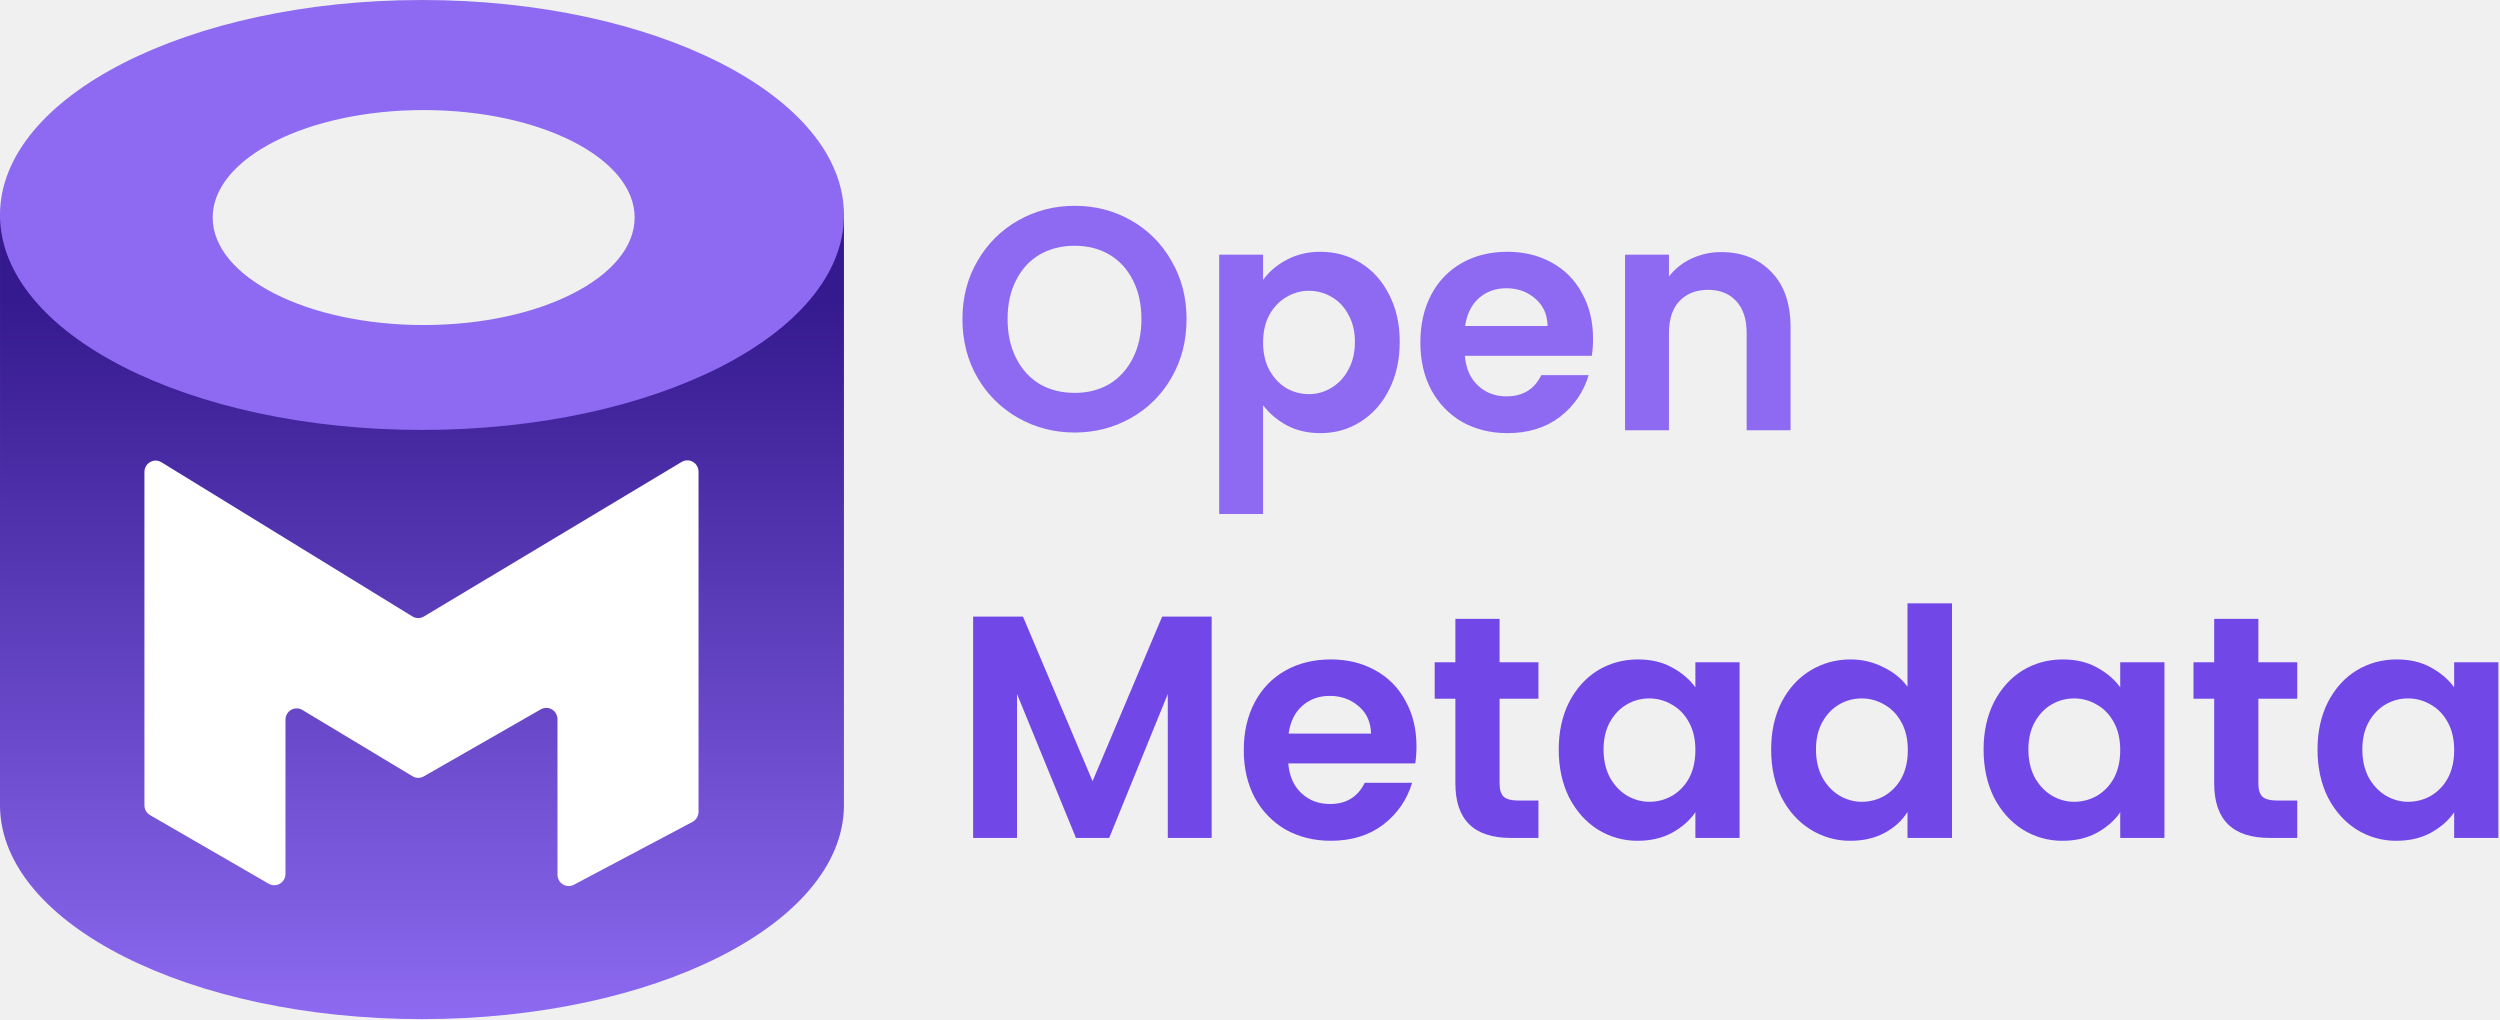
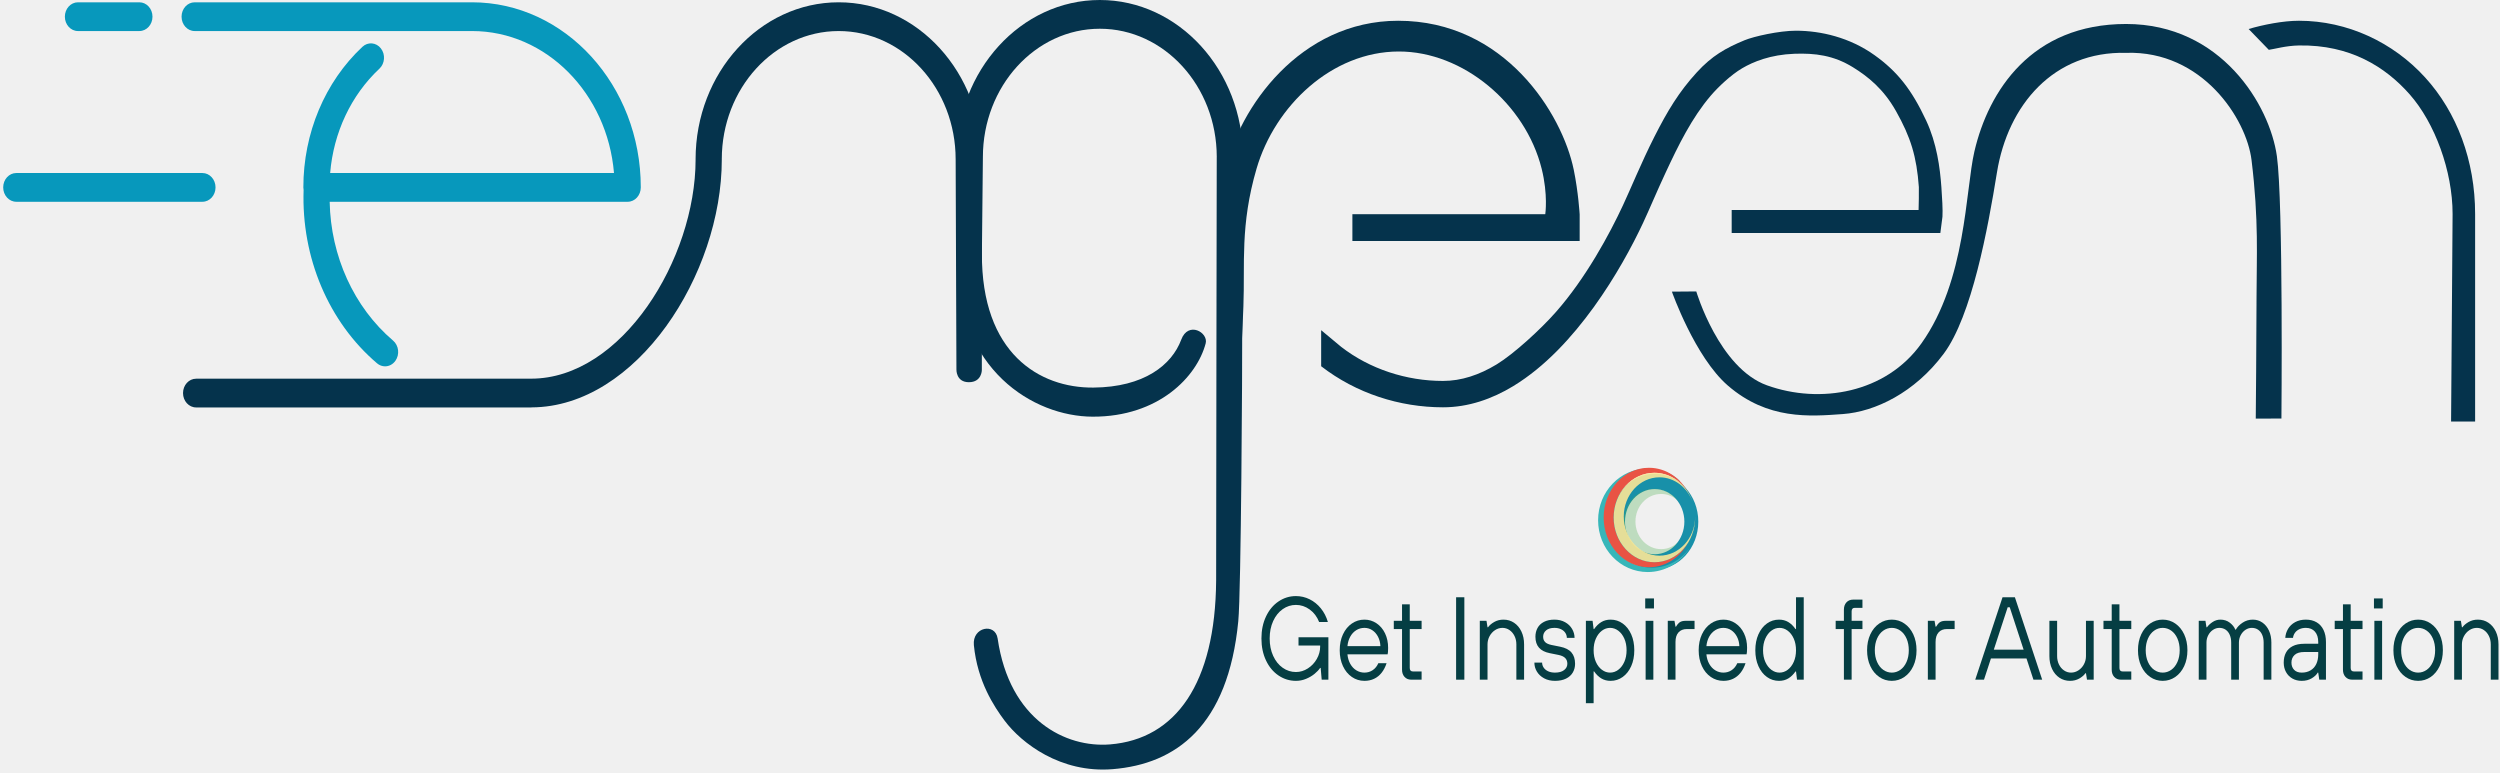
- <svg xmlns="http://www.w3.org/2000/svg" viewBox="0 0 157 64" fill="none">
-   <path d="M0.001 13L0 50.658C0.114 58.036 11.935 64 26.5 64C41.064 64 52.886 58.036 52.999 50.658L53 13C52.886 20.378 41.064 26.342 26.5 26.342C11.935 26.342 0.114 20.378 0.001 13Z" fill="url(#paint0_linear_1378_140464)" />
-   <path fill-rule="evenodd" clip-rule="evenodd" d="M26.5 27C41.136 27 53 20.956 53 13.5C53 6.044 41.136 0 26.5 0C11.864 0 0 6.044 0 13.5C0 20.956 11.864 27 26.5 27ZM26.606 20.412C33.924 20.412 39.856 17.39 39.856 13.662C39.856 9.934 33.924 6.912 26.606 6.912C19.288 6.912 13.356 9.934 13.356 13.662C13.356 17.39 19.288 20.412 26.606 20.412Z" fill="#8D6AF1" />
-   <path d="M17.928 45.197V54.881C17.928 55.006 17.895 55.128 17.834 55.236C17.773 55.344 17.684 55.434 17.578 55.496C17.471 55.559 17.351 55.592 17.227 55.592C17.104 55.593 16.983 55.56 16.876 55.499L9.425 51.191C9.317 51.129 9.228 51.039 9.165 50.931C9.103 50.823 9.07 50.7 9.07 50.574V29.637C9.07 29.511 9.104 29.387 9.167 29.278C9.23 29.169 9.32 29.079 9.429 29.017C9.538 28.955 9.661 28.924 9.786 28.926C9.91 28.928 10.032 28.964 10.139 29.03L25.898 38.711C26.007 38.779 26.132 38.814 26.259 38.815C26.387 38.816 26.512 38.782 26.622 38.716L42.807 29.01C42.913 28.946 43.035 28.911 43.159 28.91C43.283 28.909 43.405 28.941 43.513 29.003C43.621 29.066 43.711 29.155 43.773 29.264C43.835 29.372 43.868 29.496 43.868 29.621V50.983C43.868 51.113 43.833 51.24 43.767 51.351C43.7 51.462 43.605 51.553 43.491 51.613L36.04 55.561C35.932 55.618 35.813 55.646 35.692 55.642C35.571 55.638 35.453 55.603 35.35 55.54C35.246 55.476 35.16 55.387 35.101 55.28C35.042 55.174 35.011 55.053 35.011 54.931V45.166C35.011 45.042 34.978 44.92 34.917 44.812C34.856 44.704 34.768 44.614 34.661 44.552C34.555 44.489 34.435 44.456 34.312 44.455C34.189 44.454 34.068 44.486 33.961 44.547L26.613 48.757C26.506 48.819 26.383 48.85 26.259 48.849C26.136 48.848 26.014 48.813 25.908 48.749L18.99 44.586C18.883 44.522 18.762 44.487 18.638 44.486C18.513 44.485 18.391 44.517 18.283 44.579C18.175 44.641 18.085 44.731 18.023 44.84C17.961 44.948 17.928 45.072 17.928 45.197Z" fill="white" />
-   <path d="M67.488 27.162C66.202 27.162 65.021 26.856 63.945 26.246C62.884 25.65 62 24.776 61.386 23.717C60.756 22.629 60.441 21.401 60.441 20.034C60.441 18.68 60.756 17.465 61.386 16.39C61.995 15.322 62.88 14.441 63.945 13.841C65.021 13.23 66.202 12.925 67.488 12.925C68.787 12.925 69.968 13.231 71.031 13.841C72.094 14.438 72.972 15.32 73.57 16.39C74.2 17.465 74.515 18.68 74.515 20.034C74.515 21.401 74.2 22.629 73.57 23.717C72.968 24.778 72.09 25.653 71.031 26.246C69.956 26.857 68.775 27.162 67.488 27.162ZM67.488 24.673C68.315 24.673 69.043 24.487 69.673 24.115C70.303 23.731 70.795 23.186 71.149 22.483C71.504 21.779 71.681 20.963 71.681 20.034C71.681 19.104 71.504 18.295 71.149 17.604C70.795 16.9 70.303 16.363 69.673 15.992C69.043 15.62 68.315 15.434 67.488 15.434C66.661 15.434 65.927 15.62 65.284 15.992C64.654 16.363 64.162 16.901 63.807 17.604C63.453 18.294 63.276 19.105 63.276 20.034C63.276 20.963 63.453 21.779 63.807 22.483C64.162 23.186 64.654 23.731 65.284 24.115C65.927 24.487 66.661 24.673 67.488 24.673ZM79.321 17.584C79.675 17.079 80.161 16.662 80.778 16.33C81.407 15.985 82.123 15.812 82.923 15.812C83.855 15.812 84.694 16.045 85.443 16.509C86.204 16.974 86.801 17.638 87.234 18.5C87.68 19.35 87.903 20.338 87.903 21.467C87.903 22.596 87.68 23.598 87.234 24.474C86.801 25.336 86.204 26.007 85.443 26.485C84.694 26.963 83.855 27.201 82.923 27.201C82.123 27.201 81.414 27.036 80.797 26.704C80.194 26.372 79.702 25.953 79.321 25.449V32.279H76.565V15.992H79.321V17.584ZM85.088 21.467C85.088 20.804 84.95 20.233 84.674 19.755C84.413 19.264 84.058 18.892 83.612 18.64C83.181 18.388 82.692 18.258 82.194 18.261C81.696 18.261 81.224 18.394 80.778 18.66C80.344 18.912 79.99 19.283 79.715 19.775C79.452 20.265 79.321 20.843 79.321 21.507C79.321 22.17 79.452 22.748 79.715 23.239C79.99 23.73 80.344 24.109 80.778 24.374C81.21 24.622 81.698 24.753 82.194 24.752C82.706 24.752 83.179 24.619 83.612 24.354C84.063 24.083 84.432 23.69 84.674 23.219C84.95 22.729 85.088 22.144 85.088 21.467ZM100.043 21.268C100.043 21.666 100.017 22.025 99.964 22.343H91.992C92.058 23.14 92.333 23.763 92.819 24.215C93.304 24.666 93.902 24.892 94.61 24.892C95.633 24.892 96.362 24.447 96.794 23.558H99.767C99.452 24.619 98.848 25.495 97.957 26.186C97.065 26.863 95.968 27.201 94.669 27.201C93.62 27.201 92.675 26.969 91.835 26.505C91.012 26.031 90.338 25.335 89.886 24.494C89.427 23.631 89.198 22.636 89.198 21.507C89.198 20.366 89.427 19.363 89.886 18.5C90.323 17.66 90.994 16.968 91.815 16.509C92.641 16.045 93.592 15.812 94.669 15.812C95.706 15.812 96.631 16.038 97.445 16.489C98.257 16.926 98.922 17.599 99.354 18.421C99.813 19.243 100.043 20.193 100.043 21.268ZM97.188 20.472C97.175 19.755 96.919 19.184 96.421 18.759C95.923 18.321 95.313 18.102 94.591 18.102C93.908 18.102 93.331 18.315 92.858 18.739C92.4 19.151 92.117 19.728 92.011 20.472H97.188ZM108.097 15.832C109.396 15.832 110.447 16.25 111.247 17.087C112.047 17.909 112.447 19.064 112.447 20.551V27.022H109.691V20.93C109.691 20.053 109.475 19.383 109.042 18.918C108.608 18.441 108.018 18.202 107.27 18.202C106.51 18.202 105.905 18.441 105.459 18.918C105.026 19.383 104.81 20.053 104.81 20.93V27.022H102.054V15.992H104.81V17.365C105.18 16.885 105.66 16.503 106.207 16.25C106.798 15.969 107.444 15.826 108.097 15.832Z" fill="#8D6AF1" />
-   <path d="M76.093 38.724V52.622H73.337V43.583L69.656 52.622H67.57L63.869 43.583V52.622H61.113V38.724H64.243L68.613 49.058L72.983 38.724H76.093ZM88.955 46.868C88.955 47.266 88.927 47.625 88.876 47.943H80.904C80.969 48.74 81.245 49.363 81.73 49.815C82.216 50.266 82.813 50.492 83.522 50.492C84.545 50.492 85.273 50.047 85.706 49.158H88.679C88.364 50.219 87.76 51.096 86.868 51.786C85.975 52.463 84.88 52.801 83.581 52.801C82.531 52.801 81.586 52.569 80.747 52.105C79.924 51.631 79.249 50.935 78.798 50.094C78.338 49.231 78.109 48.236 78.109 47.107C78.109 45.966 78.338 44.963 78.798 44.1C79.235 43.26 79.905 42.568 80.727 42.109C81.553 41.645 82.504 41.412 83.581 41.412C84.617 41.412 85.542 41.638 86.356 42.089C87.168 42.526 87.834 43.199 88.266 44.021C88.725 44.843 88.955 45.793 88.955 46.868ZM86.1 46.072C86.087 45.355 85.831 44.785 85.333 44.359C84.833 43.921 84.223 43.702 83.502 43.702C82.82 43.702 82.242 43.915 81.769 44.339C81.31 44.751 81.028 45.328 80.923 46.072H86.1ZM94.174 43.881V49.218C94.174 49.589 94.259 49.861 94.43 50.034C94.613 50.193 94.916 50.273 95.335 50.273H96.614V52.622H94.882C92.559 52.622 91.398 51.481 91.398 49.198V43.881H90.099V41.592H91.398V38.864H94.174V41.592H96.614V43.881H94.174ZM97.888 47.067C97.888 45.952 98.105 44.963 98.537 44.1C98.984 43.238 99.581 42.574 100.328 42.109C101.09 41.645 101.937 41.412 102.868 41.412C103.682 41.412 104.391 41.578 104.993 41.91C105.611 42.242 106.103 42.66 106.47 43.164V41.592H109.246V52.622H106.47V51.01C106.115 51.527 105.623 51.959 104.993 52.304C104.377 52.636 103.662 52.801 102.849 52.801C101.959 52.809 101.084 52.561 100.328 52.085C99.581 51.607 98.984 50.936 98.537 50.074C98.105 49.198 97.888 48.196 97.888 47.067ZM106.47 47.107C106.47 46.43 106.339 45.853 106.076 45.375C105.814 44.884 105.46 44.512 105.013 44.26C104.579 43.997 104.082 43.86 103.577 43.861C103.065 43.861 102.592 43.987 102.159 44.24C101.726 44.492 101.372 44.863 101.097 45.355C100.834 45.833 100.703 46.404 100.703 47.067C100.703 47.73 100.834 48.315 101.097 48.819C101.372 49.31 101.726 49.689 102.159 49.954C102.606 50.219 103.078 50.352 103.577 50.352C104.089 50.352 104.568 50.227 105.013 49.974C105.462 49.707 105.829 49.322 106.076 48.859C106.339 48.368 106.47 47.784 106.47 47.107ZM111.228 47.067C111.228 45.952 111.445 44.963 111.878 44.1C112.325 43.238 112.928 42.574 113.689 42.109C114.451 41.645 115.297 41.412 116.228 41.412C116.937 41.412 117.613 41.572 118.255 41.89C118.899 42.196 119.411 42.607 119.791 43.125V37.888H122.586V52.622H119.791V50.99C119.45 51.534 118.971 51.972 118.354 52.304C117.737 52.636 117.022 52.801 116.209 52.801C115.319 52.81 114.444 52.561 113.689 52.085C112.928 51.607 112.325 50.936 111.878 50.074C111.445 49.198 111.228 48.196 111.228 47.067ZM119.811 47.107C119.811 46.43 119.679 45.853 119.417 45.375C119.155 44.884 118.8 44.512 118.354 44.26C117.92 43.998 117.423 43.86 116.917 43.861C116.405 43.861 115.932 43.987 115.5 44.24C115.067 44.492 114.712 44.863 114.437 45.355C114.175 45.833 114.043 46.404 114.043 47.067C114.043 47.73 114.175 48.315 114.437 48.819C114.712 49.31 115.067 49.689 115.5 49.954C115.946 50.219 116.419 50.352 116.917 50.352C117.429 50.352 117.907 50.227 118.354 49.974C118.802 49.707 119.169 49.322 119.417 48.859C119.679 48.368 119.811 47.784 119.811 47.107ZM124.569 47.067C124.569 45.952 124.785 44.963 125.218 44.1C125.664 43.238 126.262 42.574 127.009 42.109C127.771 41.645 128.617 41.412 129.548 41.412C130.363 41.412 131.071 41.578 131.674 41.91C132.291 42.242 132.784 42.66 133.15 43.164V41.592H135.926V52.622H133.15V51.01C132.796 51.527 132.304 51.959 131.674 52.304C131.057 52.636 130.343 52.801 129.529 52.801C128.639 52.809 127.764 52.561 127.009 52.085C126.262 51.607 125.664 50.936 125.218 50.074C124.785 49.198 124.569 48.196 124.569 47.067ZM133.15 47.107C133.15 46.43 133.019 45.853 132.757 45.375C132.495 44.884 132.14 44.512 131.694 44.26C131.259 43.997 130.763 43.86 130.257 43.861C129.745 43.861 129.273 43.987 128.84 44.24C128.406 44.492 128.053 44.863 127.777 45.355C127.514 45.833 127.383 46.404 127.383 47.067C127.383 47.73 127.514 48.315 127.777 48.819C128.053 49.31 128.406 49.689 128.84 49.954C129.286 50.219 129.758 50.352 130.257 50.352C130.768 50.352 131.248 50.227 131.694 49.974C132.142 49.707 132.509 49.322 132.757 48.859C133.019 48.368 133.15 47.784 133.15 47.107ZM141.826 43.881V49.218C141.826 49.589 141.911 49.861 142.082 50.034C142.266 50.193 142.568 50.273 142.988 50.273H144.267V52.622H142.535C140.212 52.622 139.051 51.481 139.051 49.198V43.881H137.752V41.592H139.051V38.864H141.826V41.592H144.267V43.881H141.826ZM145.54 47.067C145.54 45.952 145.757 44.963 146.19 44.1C146.636 43.238 147.232 42.574 147.981 42.109C148.742 41.645 149.588 41.412 150.52 41.412C151.334 41.412 152.043 41.578 152.646 41.91C153.263 42.242 153.755 42.66 154.122 43.164V41.592H156.897V52.622H154.122V51.01C153.768 51.527 153.276 51.959 152.646 52.304C152.029 52.636 151.315 52.801 150.5 52.801C149.61 52.809 148.736 52.561 147.981 52.085C147.232 51.607 146.636 50.936 146.19 50.074C145.757 49.198 145.54 48.196 145.54 47.067ZM154.122 47.107C154.122 46.43 153.991 45.853 153.728 45.375C153.466 44.884 153.112 44.512 152.666 44.26C152.231 43.997 151.735 43.86 151.228 43.861C150.716 43.861 150.245 43.987 149.811 44.24C149.378 44.492 149.024 44.863 148.748 45.355C148.486 45.833 148.354 46.404 148.354 47.067C148.354 47.73 148.486 48.315 148.748 48.819C149.024 49.31 149.378 49.689 149.811 49.954C150.257 50.219 150.73 50.352 151.228 50.352C151.74 50.352 152.219 50.227 152.666 49.974C153.113 49.707 153.481 49.322 153.728 48.859C153.991 48.368 154.122 47.784 154.122 47.107Z" fill="#7147E8" />
-   <defs>
-     <linearGradient id="paint0_linear_1378_140464" x1="26.5" y1="18.81" x2="26.5" y2="64" gradientUnits="userSpaceOnUse">
-       <stop stop-color="#35198E" />
-       <stop offset="1" stop-color="#8D6AF1" />
-     </linearGradient>
-   </defs>
+ <svg xmlns="http://www.w3.org/2000/svg" width="531" height="164" viewBox="0 0 531 164" fill="none">
+   <path d="M477.609 6.161C480.707 5.244 484.935 4.407 488.299 4.407C498.623 4.407 508.322 9.007 515.078 16.432C521.845 23.847 525.716 34.137 525.716 45.456V89.531H520.61L520.931 45.456C520.931 36.336 517.17 26.1 511.803 20.027C506.654 14.201 499.177 9.473 488.299 9.657C485.511 9.705 483.046 10.433 481.896 10.584" fill="#05334C" />
+   <path d="M360.29 61.901L355.111 61.944C355.111 61.944 359.993 75.836 366.998 81.895C375.445 89.203 384.361 88.462 391.438 87.945C398.288 87.444 406.696 83.387 412.84 75.138C418.82 67.11 422.23 48.534 424.151 36.641C426.471 22.281 436.198 10.844 451.612 11.224C467.776 10.724 477.156 25.239 478.226 33.996C479.796 46.851 479.294 54.732 479.29 62.854C479.287 70.976 479.123 88.917 479.123 88.917L484.576 88.894C484.576 88.894 484.984 42.978 483.612 33.177C482.097 22.355 471.806 5.094 451.59 5.094C431.486 5.094 422.376 19.297 419.37 32.138C417.431 40.423 417.67 59.51 408.111 72.937C400.581 83.514 386.57 85.898 375.3 81.84C365.091 78.164 360.29 61.901 360.29 61.901Z" fill="#05334C" />
+   <path d="M363.373 20.308C364.972 18.439 367.683 15.882 370.041 14.497C372.391 13.116 376.044 11.608 381.119 11.421C385.503 11.26 389.443 11.743 393.552 14.277C396.76 16.255 400.061 18.899 402.707 23.593C405.861 29.189 407.097 33.281 407.564 39.728C407.604 40.285 407.533 44.03 407.508 44.599H367.808V49.496H412.129L412.578 46.029C412.677 44.66 412.495 41.789 412.349 39.728C412.056 35.618 411.372 30.427 409.121 25.612C406.015 18.969 402.965 15.16 398.158 11.722C392.891 7.955 386.739 6.521 381.44 6.523C377.887 6.525 372.514 7.734 370.56 8.542C366.527 10.211 363.629 11.833 360.375 15.396C356.623 19.505 354.222 23.466 351.388 29.056C349.975 31.851 348.73 34.587 347.624 37.08C346.519 39.572 345.549 41.826 344.71 43.621C341.894 49.672 336.865 59.017 330.487 66.26C327.302 69.885 321.539 75.184 317.869 77.408C314.191 79.636 310.403 80.909 306.486 80.91C298.724 80.918 290.913 78.369 284.857 73.665L280.614 70.133V77.79C288.072 83.558 297.285 86.506 306.486 86.513C311.884 86.515 316.922 84.74 321.428 82.003C328.195 77.883 333.884 71.634 338.518 65.234C343.145 58.826 346.699 52.243 349.008 47.301C350.409 44.294 351.949 40.582 353.777 36.669C356.506 30.807 359.357 25.003 363.373 20.308Z" fill="#05334C" />
+   <path d="M287.248 45.498V51.192H335.521V45.539C335.521 45.539 335.244 40.81 334.262 36.047C331.811 24.157 319.613 4.397 296.966 4.409C276.118 4.42 263.138 22.88 260.157 36.425C258.212 45.264 258.631 50.73 259.046 60.467C259.331 67.134 259.551 81.728 261.104 81.67C263.456 81.581 263.639 76.658 264.096 65.09C264.453 56.054 263.363 47.902 266.895 35.813C270.792 22.479 282.877 10.964 297.088 10.939C310.767 10.914 323.994 22.046 327.443 35.813C328.837 41.375 328.215 45.498 328.215 45.498H287.248Z" fill="#05334C" />
+   <path d="M203.145 78.501C203.145 78.501 203.051 81.181 205.791 81.181C208.543 81.181 208.543 78.611 208.543 78.611V33.849C208.543 15.454 194.905 0.489 178.142 0.489C161.38 0.489 147.742 15.454 147.742 33.849C147.742 33.868 147.746 33.885 147.746 33.903C147.72 55.023 132.058 80.428 112.81 80.428C112.784 80.428 112.759 80.436 112.733 80.436H41.656C40.119 80.436 38.874 81.803 38.874 83.489C38.874 85.174 40.119 86.541 41.656 86.541H112.812C112.853 86.541 112.891 86.53 112.932 86.528C135.208 86.425 153.311 58.301 153.311 33.849C153.311 33.834 153.307 33.819 153.307 33.804C153.329 18.796 164.461 6.594 178.142 6.594C191.838 6.594 202.98 18.82 202.98 33.849" fill="#05334C" />
+   <path d="M208.557 53.777C208.432 75.123 220.83 82.414 232.214 82.323C243.011 82.238 248.892 77.519 250.893 72.147C252.387 68.134 256.689 70.629 256.087 72.926C254.239 79.977 246.125 88.543 232.077 88.502C219.518 88.465 203.204 78.531 203.262 55.359C203.298 40.987 203.204 33.36 203.204 33.36C203.204 14.966 216.842 0 233.604 0C250.367 0 264.005 14.966 264.005 33.36C264.005 33.379 264 33.396 264 33.414C264 33.414 263.822 61.226 263.846 69.531C263.871 77.836 263.62 125.668 263.012 131.944C260.849 154.252 249.786 162.286 236.315 163.371C225.267 164.262 216.965 157.849 213.384 153.072C211.163 150.109 207.602 144.749 206.849 137.021C206.472 133.158 211.404 132.224 211.9 135.626C214.437 153.023 226.414 158.869 235.771 158.112C249.758 156.98 258.147 145.154 258.308 123.308C258.298 113.227 258.436 33.36 258.436 33.36C258.436 33.345 258.44 33.331 258.44 33.315C258.417 18.307 247.286 6.105 233.604 6.105C219.909 6.105 208.767 18.331 208.767 33.36" fill="#05334C" />
+   <path d="M41.345 6.595H100.267C100.269 6.595 100.272 6.594 100.275 6.594C116.027 6.603 129.004 19.871 130.413 36.752H70.124C70.841 28.169 74.566 20.218 80.589 14.586C81.759 13.492 81.899 11.566 80.903 10.283C79.906 8.998 78.149 8.845 76.981 9.939C69.006 17.395 64.433 28.281 64.433 39.804C64.433 40 64.453 40.191 64.486 40.377C63.996 54.687 69.785 68.398 80.085 77.17C80.592 77.602 81.193 77.811 81.789 77.811C82.618 77.811 83.439 77.406 83.988 76.631C84.929 75.299 84.71 73.382 83.496 72.348C75.155 65.243 70.243 54.38 70.023 42.856H133.322C134.858 42.856 136.103 41.49 136.103 39.804C136.103 18.125 120.024 0.489 100.26 0.489C100.255 0.489 100.25 0.49 100.245 0.49H41.345C39.808 0.49 38.563 1.857 38.563 3.543C38.563 5.228 39.808 6.595 41.345 6.595Z" fill="#0798BC" />
+   <path d="M16.558 6.594H29.606C31.143 6.594 32.388 5.227 32.388 3.541C32.388 1.856 31.143 0.489 29.606 0.489H16.558C15.022 0.489 13.777 1.856 13.777 3.541C13.777 5.227 15.022 6.594 16.558 6.594Z" fill="#0798BC" />
+   <path d="M45.779 39.803C45.779 38.118 44.534 36.751 42.997 36.751H3.46C1.923 36.751 0.678 38.118 0.678 39.803C0.678 41.489 1.923 42.856 3.46 42.856H42.997C44.534 42.856 45.779 41.489 45.779 39.803Z" fill="#0798BC" />
+   <path d="M275.258 144.613C273.916 144.613 272.684 144.234 271.561 143.476C270.437 142.717 269.551 141.654 268.903 140.287C268.253 138.92 267.929 137.361 267.929 135.61C267.929 133.86 268.253 132.301 268.903 130.934C269.551 129.567 270.437 128.504 271.561 127.745C272.684 126.987 273.916 126.607 275.258 126.607C276.279 126.607 277.245 126.833 278.157 127.283C279.068 127.733 279.863 128.375 280.541 129.208C281.22 130.042 281.719 131.009 282.04 132.109H280.18C279.743 130.993 279.076 130.109 278.179 129.458C277.282 128.808 276.308 128.483 275.258 128.483C274.237 128.483 273.3 128.783 272.447 129.383C271.593 129.984 270.919 130.826 270.423 131.909C269.927 132.993 269.679 134.227 269.679 135.61C269.679 136.994 269.927 138.228 270.423 139.312C270.919 140.396 271.593 141.237 272.447 141.837C273.3 142.438 274.237 142.738 275.258 142.738C276.147 142.738 276.99 142.484 277.785 141.975C278.58 141.467 279.214 140.796 279.688 139.962C280.162 139.128 280.399 138.261 280.399 137.361V136.436L280.99 137.111H275.805V135.36H282.149V144.363H280.727L280.509 141.863H280.399C280.107 142.296 279.706 142.721 279.196 143.138C278.685 143.555 278.088 143.905 277.402 144.188C276.716 144.472 276.002 144.613 275.258 144.613Z" fill="#053E43" />
+   <path d="M289.807 144.613C288.829 144.613 287.939 144.338 287.137 143.788C286.335 143.238 285.704 142.471 285.245 141.487C284.785 140.503 284.556 139.378 284.556 138.111C284.556 136.844 284.785 135.719 285.245 134.735C285.704 133.751 286.335 132.984 287.137 132.434C287.939 131.884 288.829 131.609 289.807 131.609C290.74 131.609 291.593 131.868 292.366 132.384C293.139 132.901 293.744 133.614 294.182 134.522C294.619 135.431 294.838 136.46 294.838 137.611C294.838 137.945 294.827 138.236 294.805 138.486C294.784 138.736 294.758 138.903 294.729 138.986H286.197C286.269 139.753 286.474 140.433 286.809 141.024C287.145 141.616 287.575 142.071 288.1 142.387C288.625 142.704 289.194 142.863 289.807 142.863C290.463 142.863 291.05 142.687 291.567 142.337C292.085 141.987 292.483 141.496 292.76 140.862H294.51C294.247 141.662 293.894 142.342 293.449 142.9C293.004 143.459 292.476 143.884 291.863 144.176C291.25 144.467 290.564 144.613 289.807 144.613ZM293.198 137.236C293.168 136.502 293.001 135.84 292.694 135.247C292.388 134.656 291.983 134.193 291.48 133.86C290.977 133.526 290.419 133.36 289.807 133.36C289.165 133.36 288.581 133.526 288.056 133.86C287.531 134.193 287.108 134.652 286.787 135.235C286.466 135.819 286.269 136.485 286.197 137.236H293.198Z" fill="#053E43" />
+   <path d="M299.761 144.364C299.162 144.364 298.685 144.168 298.328 143.776C297.97 143.385 297.792 142.872 297.792 142.239V133.611H296.042V131.86H297.792V128.359H299.432V131.86H301.948V133.611H299.432V141.863C299.432 142.113 299.487 142.301 299.597 142.426C299.706 142.551 299.87 142.613 300.089 142.613H301.948V144.364H299.761Z" fill="#053E43" />
+   <path d="M309.278 144.364V126.858H311.028V144.364H309.278Z" fill="#053E43" />
+   <path d="M314.309 144.363V131.859H315.731L315.95 133.234H316.059C316.351 132.818 316.789 132.443 317.372 132.109C317.955 131.776 318.612 131.609 319.341 131.609C320.172 131.609 320.92 131.83 321.584 132.272C322.247 132.714 322.768 133.334 323.148 134.135C323.527 134.935 323.716 135.844 323.716 136.861V144.363H322.076V136.861C322.076 136.21 321.945 135.619 321.682 135.085C321.419 134.552 321.062 134.131 320.61 133.822C320.158 133.514 319.662 133.36 319.122 133.36C318.553 133.36 318.025 133.522 317.536 133.847C317.047 134.172 316.661 134.602 316.377 135.135C316.092 135.669 315.95 136.244 315.95 136.861V144.363H314.309Z" fill="#053E43" />
+   <path d="M330.279 144.613C329.404 144.613 328.635 144.434 327.971 144.075C327.308 143.717 326.797 143.242 326.44 142.65C326.082 142.058 325.904 141.421 325.904 140.737H327.545C327.545 141.12 327.654 141.474 327.873 141.8C328.092 142.125 328.405 142.383 328.814 142.575C329.222 142.767 329.711 142.863 330.279 142.863C331.111 142.863 331.756 142.683 332.216 142.325C332.675 141.967 332.905 141.521 332.905 140.987C332.905 140.487 332.755 140.083 332.456 139.774C332.157 139.466 331.687 139.245 331.045 139.111L329.186 138.736C328.165 138.536 327.399 138.149 326.888 137.573C326.378 136.998 326.123 136.219 326.123 135.235C326.123 134.552 326.272 133.935 326.571 133.384C326.87 132.834 327.326 132.401 327.939 132.084C328.551 131.768 329.295 131.609 330.17 131.609C331.016 131.609 331.763 131.788 332.413 132.147C333.061 132.505 333.561 132.984 333.911 133.585C334.261 134.185 334.436 134.818 334.436 135.485H332.795C332.795 135.102 332.689 134.747 332.478 134.422C332.267 134.097 331.96 133.839 331.56 133.647C331.158 133.456 330.695 133.36 330.17 133.36C329.397 133.36 328.803 133.539 328.387 133.897C327.971 134.256 327.764 134.702 327.764 135.235C327.764 135.702 327.898 136.077 328.168 136.36C328.438 136.644 328.887 136.852 329.514 136.986L331.374 137.361C332.467 137.578 333.269 137.986 333.78 138.586C334.29 139.186 334.546 139.987 334.546 140.987C334.546 141.671 334.385 142.287 334.064 142.838C333.743 143.388 333.262 143.821 332.62 144.138C331.978 144.454 331.198 144.613 330.279 144.613Z" fill="#053E43" />
+   <path d="M336.843 149.365V131.859H338.265L338.484 133.609H338.593C339.045 132.959 339.556 132.464 340.125 132.122C340.693 131.78 341.35 131.609 342.093 131.609C343.041 131.609 343.898 131.884 344.664 132.434C345.43 132.984 346.032 133.751 346.469 134.735C346.907 135.719 347.125 136.844 347.125 138.111C347.125 139.378 346.907 140.503 346.469 141.487C346.032 142.471 345.43 143.238 344.664 143.788C343.898 144.338 343.041 144.613 342.093 144.613C341.35 144.613 340.693 144.442 340.125 144.1C339.556 143.759 339.045 143.263 338.593 142.612H338.484V149.365H336.843ZM341.984 142.863C342.611 142.863 343.191 142.662 343.723 142.262C344.256 141.862 344.682 141.304 345.003 140.587C345.324 139.87 345.485 139.045 345.485 138.111C345.485 137.178 345.324 136.352 345.003 135.635C344.682 134.918 344.256 134.36 343.723 133.96C343.191 133.56 342.611 133.36 341.984 133.36C341.357 133.36 340.777 133.56 340.245 133.96C339.712 134.36 339.286 134.918 338.965 135.635C338.644 136.352 338.484 137.178 338.484 138.111C338.484 139.045 338.644 139.87 338.965 140.587C339.286 141.304 339.712 141.862 340.245 142.262C340.777 142.662 341.357 142.863 341.984 142.863Z" fill="#053E43" />
+   <path d="M349.444 129.234V127.108H351.303V129.234H349.444ZM349.531 144.364V131.86H351.172V144.364H349.531Z" fill="#053E43" />
+   <path d="M354.235 144.363V131.859H355.657L355.876 133.11H355.985C356.233 132.676 356.503 132.36 356.795 132.159C357.086 131.959 357.509 131.859 358.064 131.859H359.923V133.61H358.282C357.524 133.61 356.933 133.847 356.51 134.323C356.087 134.798 355.876 135.477 355.876 136.361V144.363H354.235Z" fill="#053E43" />
+   <path d="M366.049 144.613C365.072 144.613 364.182 144.338 363.38 143.788C362.578 143.238 361.947 142.471 361.488 141.487C361.028 140.503 360.799 139.378 360.799 138.111C360.799 136.844 361.028 135.719 361.488 134.735C361.947 133.751 362.578 132.984 363.38 132.434C364.182 131.884 365.072 131.609 366.049 131.609C366.982 131.609 367.835 131.868 368.609 132.384C369.382 132.901 369.987 133.614 370.425 134.522C370.862 135.431 371.081 136.46 371.081 137.611C371.081 137.945 371.07 138.236 371.048 138.486C371.026 138.736 371.001 138.903 370.972 138.986H362.439C362.512 139.753 362.716 140.433 363.052 141.024C363.387 141.616 363.818 142.071 364.343 142.387C364.868 142.704 365.436 142.863 366.049 142.863C366.705 142.863 367.292 142.687 367.81 142.337C368.328 141.987 368.725 141.496 369.003 140.862H370.753C370.49 141.662 370.137 142.342 369.692 142.9C369.247 143.459 368.718 143.884 368.106 144.176C367.493 144.467 366.807 144.613 366.049 144.613ZM369.44 137.236C369.411 136.502 369.243 135.84 368.937 135.247C368.631 134.656 368.226 134.193 367.723 133.86C367.22 133.526 366.662 133.36 366.049 133.36C365.407 133.36 364.824 133.526 364.299 133.86C363.774 134.193 363.351 134.652 363.03 135.235C362.709 135.819 362.512 136.485 362.439 137.236H369.44Z" fill="#053E43" />
+   <path d="M377.863 144.614C376.914 144.614 376.058 144.339 375.292 143.789C374.526 143.239 373.925 142.472 373.487 141.488C373.05 140.504 372.831 139.379 372.831 138.112C372.831 136.845 373.05 135.72 373.487 134.736C373.925 133.752 374.526 132.985 375.292 132.435C376.058 131.885 376.914 131.61 377.863 131.61C378.607 131.61 379.263 131.781 379.832 132.123C380.4 132.465 380.911 132.96 381.363 133.61H381.473V126.858H383.113V144.364H381.691L381.473 142.613H381.363C380.911 143.264 380.4 143.76 379.832 144.101C379.263 144.443 378.607 144.614 377.863 144.614ZM377.972 142.864C378.599 142.864 379.179 142.664 379.711 142.263C380.244 141.863 380.67 141.305 380.991 140.588C381.312 139.871 381.473 139.046 381.473 138.112C381.473 137.179 381.312 136.353 380.991 135.636C380.67 134.919 380.244 134.361 379.711 133.961C379.179 133.561 378.599 133.361 377.972 133.361C377.345 133.361 376.765 133.561 376.233 133.961C375.7 134.361 375.274 134.919 374.953 135.636C374.632 136.353 374.472 137.179 374.472 138.112C374.472 139.046 374.632 139.871 374.953 140.588C375.274 141.305 375.7 141.863 376.233 142.263C376.765 142.664 377.345 142.864 377.972 142.864Z" fill="#053E43" />
+   <path d="M391.646 144.363V133.61H389.896V131.859H391.646V129.484C391.646 128.85 391.824 128.338 392.182 127.945C392.539 127.554 393.016 127.358 393.615 127.358H395.584V129.109H393.943C393.724 129.109 393.56 129.171 393.451 129.296C393.341 129.421 393.286 129.609 393.286 129.859V131.859H395.584V133.61H393.286V144.363H391.646Z" fill="#053E43" />
+   <path d="M401.819 144.613C400.842 144.613 399.952 144.338 399.15 143.788C398.348 143.238 397.717 142.471 397.258 141.487C396.798 140.503 396.569 139.378 396.569 138.111C396.569 136.844 396.798 135.719 397.258 134.735C397.717 133.751 398.348 132.984 399.15 132.434C399.952 131.884 400.842 131.609 401.819 131.609C402.796 131.609 403.686 131.884 404.488 132.434C405.29 132.984 405.921 133.751 406.381 134.735C406.84 135.719 407.07 136.844 407.07 138.111C407.07 139.378 406.84 140.503 406.381 141.487C405.921 142.471 405.29 143.238 404.488 143.788C403.686 144.338 402.796 144.613 401.819 144.613ZM401.819 142.863C402.475 142.863 403.08 142.667 403.635 142.275C404.189 141.883 404.627 141.325 404.948 140.599C405.268 139.874 405.429 139.045 405.429 138.111C405.429 137.178 405.268 136.348 404.948 135.623C404.627 134.898 404.189 134.339 403.635 133.947C403.08 133.556 402.475 133.36 401.819 133.36C401.163 133.36 400.557 133.556 400.003 133.947C399.449 134.339 399.011 134.898 398.691 135.623C398.37 136.348 398.209 137.178 398.209 138.111C398.209 139.045 398.37 139.874 398.691 140.599C399.011 141.325 399.449 141.883 400.003 142.275C400.557 142.667 401.163 142.863 401.819 142.863Z" fill="#053E43" />
+   <path d="M409.476 144.363V131.859H410.898L411.117 133.11H411.227C411.474 132.676 411.744 132.36 412.036 132.159C412.328 131.959 412.751 131.859 413.305 131.859H415.165V133.61H413.524C412.765 133.61 412.175 133.847 411.752 134.323C411.328 134.798 411.117 135.477 411.117 136.361V144.363H409.476Z" fill="#053E43" />
+   <path d="M419.54 144.364L425.338 126.858H427.963L433.761 144.364H431.901L426.869 128.984H426.431L421.4 144.364H419.54ZM422.603 139.862V137.987H430.807V139.862H422.603Z" fill="#053E43" />
+   <path d="M439.668 144.613C438.836 144.613 438.089 144.392 437.425 143.951C436.761 143.509 436.24 142.888 435.861 142.088C435.481 141.287 435.292 140.379 435.292 139.362V131.859H436.933V139.362C436.933 140.012 437.064 140.604 437.327 141.137C437.589 141.671 437.946 142.092 438.399 142.4C438.851 142.709 439.347 142.863 439.887 142.863C440.455 142.863 440.984 142.7 441.472 142.375C441.961 142.05 442.348 141.621 442.632 141.087C442.917 140.554 443.059 139.979 443.059 139.362V131.859H444.699V144.363H443.277L443.059 142.988H442.949C442.643 143.421 442.202 143.801 441.626 144.126C441.049 144.451 440.397 144.613 439.668 144.613Z" fill="#053E43" />
+   <path d="M450.497 144.364C449.899 144.364 449.421 144.168 449.064 143.776C448.706 143.385 448.528 142.872 448.528 142.239V133.611H446.778V131.86H448.528V128.359H450.169V131.86H452.685V133.611H450.169V141.863C450.169 142.113 450.223 142.301 450.333 142.426C450.442 142.551 450.606 142.613 450.825 142.613H452.685V144.364H450.497Z" fill="#053E43" />
+   <path d="M459.358 144.613C458.38 144.613 457.49 144.338 456.688 143.788C455.886 143.238 455.255 142.471 454.796 141.487C454.337 140.503 454.107 139.378 454.107 138.111C454.107 136.844 454.337 135.719 454.796 134.735C455.255 133.751 455.886 132.984 456.688 132.434C457.49 131.884 458.38 131.609 459.358 131.609C460.334 131.609 461.224 131.884 462.027 132.434C462.828 132.984 463.459 133.751 463.919 134.735C464.378 135.719 464.608 136.844 464.608 138.111C464.608 139.378 464.378 140.503 463.919 141.487C463.459 142.471 462.828 143.238 462.027 143.788C461.224 144.338 460.334 144.613 459.358 144.613ZM459.358 142.863C460.014 142.863 460.619 142.667 461.173 142.275C461.727 141.883 462.165 141.325 462.486 140.599C462.807 139.874 462.967 139.045 462.967 138.111C462.967 137.178 462.807 136.348 462.486 135.623C462.165 134.898 461.727 134.339 461.173 133.947C460.619 133.556 460.014 133.36 459.358 133.36C458.701 133.36 458.096 133.556 457.542 133.947C456.987 134.339 456.55 134.898 456.229 135.623C455.908 136.348 455.748 137.178 455.748 138.111C455.748 139.045 455.908 139.874 456.229 140.599C456.55 141.325 456.987 141.883 457.542 142.275C458.096 142.667 458.701 142.863 459.358 142.863Z" fill="#053E43" />
+   <path d="M467.014 144.363V131.859H468.436L468.655 133.234H468.764C469.056 132.818 469.457 132.443 469.968 132.109C470.478 131.776 471.025 131.609 471.609 131.609C472.382 131.609 473.049 131.826 473.61 132.259C474.172 132.693 474.562 133.184 474.781 133.735H474.89C475.197 133.184 475.674 132.693 476.323 132.259C476.972 131.826 477.698 131.609 478.5 131.609C479.258 131.609 479.936 131.818 480.535 132.234C481.133 132.651 481.599 133.226 481.935 133.96C482.27 134.693 482.438 135.535 482.438 136.485V144.363H480.797V136.485C480.797 135.869 480.695 135.323 480.491 134.847C480.287 134.372 479.995 134.006 479.616 133.747C479.236 133.489 478.792 133.36 478.281 133.36C477.814 133.36 477.37 133.497 476.947 133.772C476.523 134.047 476.184 134.427 475.929 134.91C475.674 135.394 475.547 135.919 475.547 136.485V144.363H473.906V136.485C473.906 135.869 473.803 135.323 473.599 134.847C473.395 134.372 473.103 134.006 472.724 133.747C472.345 133.489 471.9 133.36 471.39 133.36C470.923 133.36 470.478 133.497 470.055 133.772C469.632 134.047 469.293 134.427 469.038 134.91C468.783 135.394 468.655 135.919 468.655 136.485V144.363H467.014Z" fill="#053E43" />
+   <path d="M488.892 144.613C488.133 144.613 487.466 144.446 486.89 144.113C486.314 143.78 485.865 143.321 485.545 142.738C485.224 142.154 485.063 141.487 485.063 140.737C485.063 139.92 485.22 139.216 485.534 138.624C485.847 138.032 486.328 137.569 486.977 137.236C487.626 136.902 488.447 136.736 489.439 136.736H492.392V136.36C492.392 135.427 492.159 134.693 491.692 134.16C491.225 133.626 490.584 133.36 489.767 133.36C489.242 133.36 488.779 133.456 488.378 133.647C487.977 133.839 487.663 134.097 487.437 134.422C487.211 134.747 487.076 135.102 487.032 135.485H485.392C485.435 134.802 485.632 134.164 485.982 133.572C486.332 132.98 486.832 132.505 487.481 132.147C488.13 131.788 488.892 131.609 489.767 131.609C490.642 131.609 491.4 131.796 492.042 132.172C492.684 132.547 493.176 133.093 493.519 133.81C493.862 134.527 494.033 135.377 494.033 136.36V144.363H492.611L492.392 142.863H492.283C492.035 143.313 491.608 143.717 491.003 144.076C490.398 144.434 489.694 144.613 488.892 144.613ZM488.892 142.863C489.606 142.863 490.23 142.704 490.762 142.387C491.295 142.071 491.699 141.621 491.977 141.037C492.253 140.454 492.392 139.77 492.392 138.986V138.486H489.439C488.505 138.486 487.816 138.695 487.371 139.111C486.926 139.528 486.704 140.07 486.704 140.737C486.704 141.371 486.893 141.883 487.273 142.275C487.652 142.667 488.192 142.863 488.892 142.863Z" fill="#053E43" />
+   <path d="M499.612 144.364C499.014 144.364 498.537 144.168 498.179 143.776C497.822 143.385 497.643 142.872 497.643 142.239V133.611H495.893V131.86H497.643V128.359H499.284V131.86H501.8V133.611H499.284V141.863C499.284 142.113 499.339 142.301 499.448 142.426C499.558 142.551 499.722 142.613 499.94 142.613H501.8V144.364H499.612Z" fill="#053E43" />
+   <path d="M504.228 129.234V127.108H506.088V129.234H504.228ZM504.316 144.364V131.86H505.957V144.364H504.316Z" fill="#053E43" />
+   <path d="M513.614 144.613C512.637 144.613 511.747 144.338 510.945 143.788C510.142 143.238 509.512 142.471 509.052 141.487C508.593 140.503 508.363 139.378 508.363 138.111C508.363 136.844 508.593 135.719 509.052 134.735C509.512 133.751 510.142 132.984 510.945 132.434C511.747 131.884 512.637 131.609 513.614 131.609C514.591 131.609 515.481 131.884 516.283 132.434C517.085 132.984 517.716 133.751 518.175 134.735C518.635 135.719 518.865 136.844 518.865 138.111C518.865 139.378 518.635 140.503 518.175 141.487C517.716 142.471 517.085 143.238 516.283 143.788C515.481 144.338 514.591 144.613 513.614 144.613ZM513.614 142.863C514.27 142.863 514.875 142.667 515.43 142.275C515.984 141.883 516.421 141.325 516.742 140.599C517.063 139.874 517.223 139.045 517.223 138.111C517.223 137.178 517.063 136.348 516.742 135.623C516.421 134.898 515.984 134.339 515.43 133.947C514.875 133.556 514.27 133.36 513.614 133.36C512.958 133.36 512.352 133.556 511.798 133.947C511.243 134.339 510.806 134.898 510.485 135.623C510.164 136.348 510.004 137.178 510.004 138.111C510.004 139.045 510.164 139.874 510.485 140.599C510.806 141.325 511.243 141.883 511.798 142.275C512.352 142.667 512.958 142.863 513.614 142.863Z" fill="#053E43" />
+   <path d="M521.271 144.363V131.859H522.693L522.912 133.234H523.021C523.313 132.818 523.75 132.443 524.334 132.109C524.917 131.776 525.574 131.609 526.303 131.609C527.134 131.609 527.882 131.83 528.546 132.272C529.209 132.714 529.73 133.334 530.11 134.135C530.489 134.935 530.678 135.844 530.678 136.861V144.363H529.038V136.861C529.038 136.21 528.907 135.619 528.644 135.085C528.381 134.552 528.024 134.131 527.572 133.822C527.12 133.514 526.623 133.36 526.084 133.36C525.515 133.36 524.987 133.522 524.498 133.847C524.009 134.172 523.623 134.602 523.339 135.135C523.054 135.669 522.912 136.244 522.912 136.861V144.363H521.271Z" fill="#053E43" />
+   <path d="M351.455 120.966C346.347 120.966 342.192 116.406 342.192 110.802C342.192 105.196 346.347 100.637 351.455 100.637C356.563 100.637 360.718 105.196 360.718 110.802C360.718 116.406 356.563 120.966 351.455 120.966ZM351.455 103.883C347.979 103.883 345.15 106.987 345.15 110.802C345.15 114.616 347.979 117.719 351.455 117.719C354.931 117.719 357.76 114.616 357.76 110.802C357.76 106.987 354.931 103.883 351.455 103.883Z" fill="#1890A9" />
+   <path opacity="0.3" d="M344.843 110.853C344.861 114.723 347.792 117.844 351.39 117.824C353.515 117.813 355.397 116.708 356.578 115.008C355.607 116.007 354.293 116.625 352.843 116.633C349.834 116.649 347.384 114.04 347.369 110.805C347.354 107.569 349.781 104.933 352.789 104.917C354.154 104.909 355.403 105.443 356.362 106.33C355.16 104.781 353.349 103.8 351.326 103.811C347.728 103.83 344.825 106.983 344.843 110.853Z" fill="#4BAD4C" />
+   <path d="M358.781 116.506C356.977 118.981 354.114 120.582 350.888 120.582C345.43 120.582 341.005 116 341.005 110.348C341.005 104.696 345.43 100.115 350.888 100.115C353.104 100.115 355.15 100.87 356.798 102.145C356.8 102.135 356.802 102.125 356.804 102.115C354.965 100.484 352.583 99.501 349.981 99.501C344.157 99.501 339.436 104.426 339.436 110.502C339.436 116.578 344.157 121.503 349.981 121.503C353.675 121.503 356.924 119.521 358.807 116.521C358.798 116.516 358.79 116.511 358.781 116.506Z" fill="#37B6B9" />
+   <path d="M351.383 119.417C346.604 119.417 342.729 115.165 342.729 109.92C342.729 104.675 346.604 100.423 351.383 100.423C354.41 100.423 357.073 102.128 358.62 104.71C356.964 101.512 353.833 99.355 350.242 99.355C344.925 99.355 340.614 104.085 340.614 109.92C340.614 115.755 344.925 120.485 350.242 120.485C353.833 120.485 356.964 118.328 358.62 115.13C357.073 117.712 354.41 119.417 351.383 119.417Z" fill="#E95344" />
+   <path opacity="0.9" d="M352.47 118.022C348.283 118.022 344.888 114.297 344.888 109.702C344.888 105.107 348.283 101.382 352.47 101.382C355.671 101.382 358.408 103.558 359.52 106.636C358.302 103.01 355.126 100.424 351.399 100.424C346.62 100.424 342.745 104.676 342.745 109.92C342.745 115.165 346.62 119.416 351.399 119.416C356.178 119.416 360.052 115.165 360.052 109.92C360.052 109.884 360.051 109.848 360.051 109.811C359.998 114.356 356.624 118.022 352.47 118.022Z" fill="#FCE796" />
</svg>
